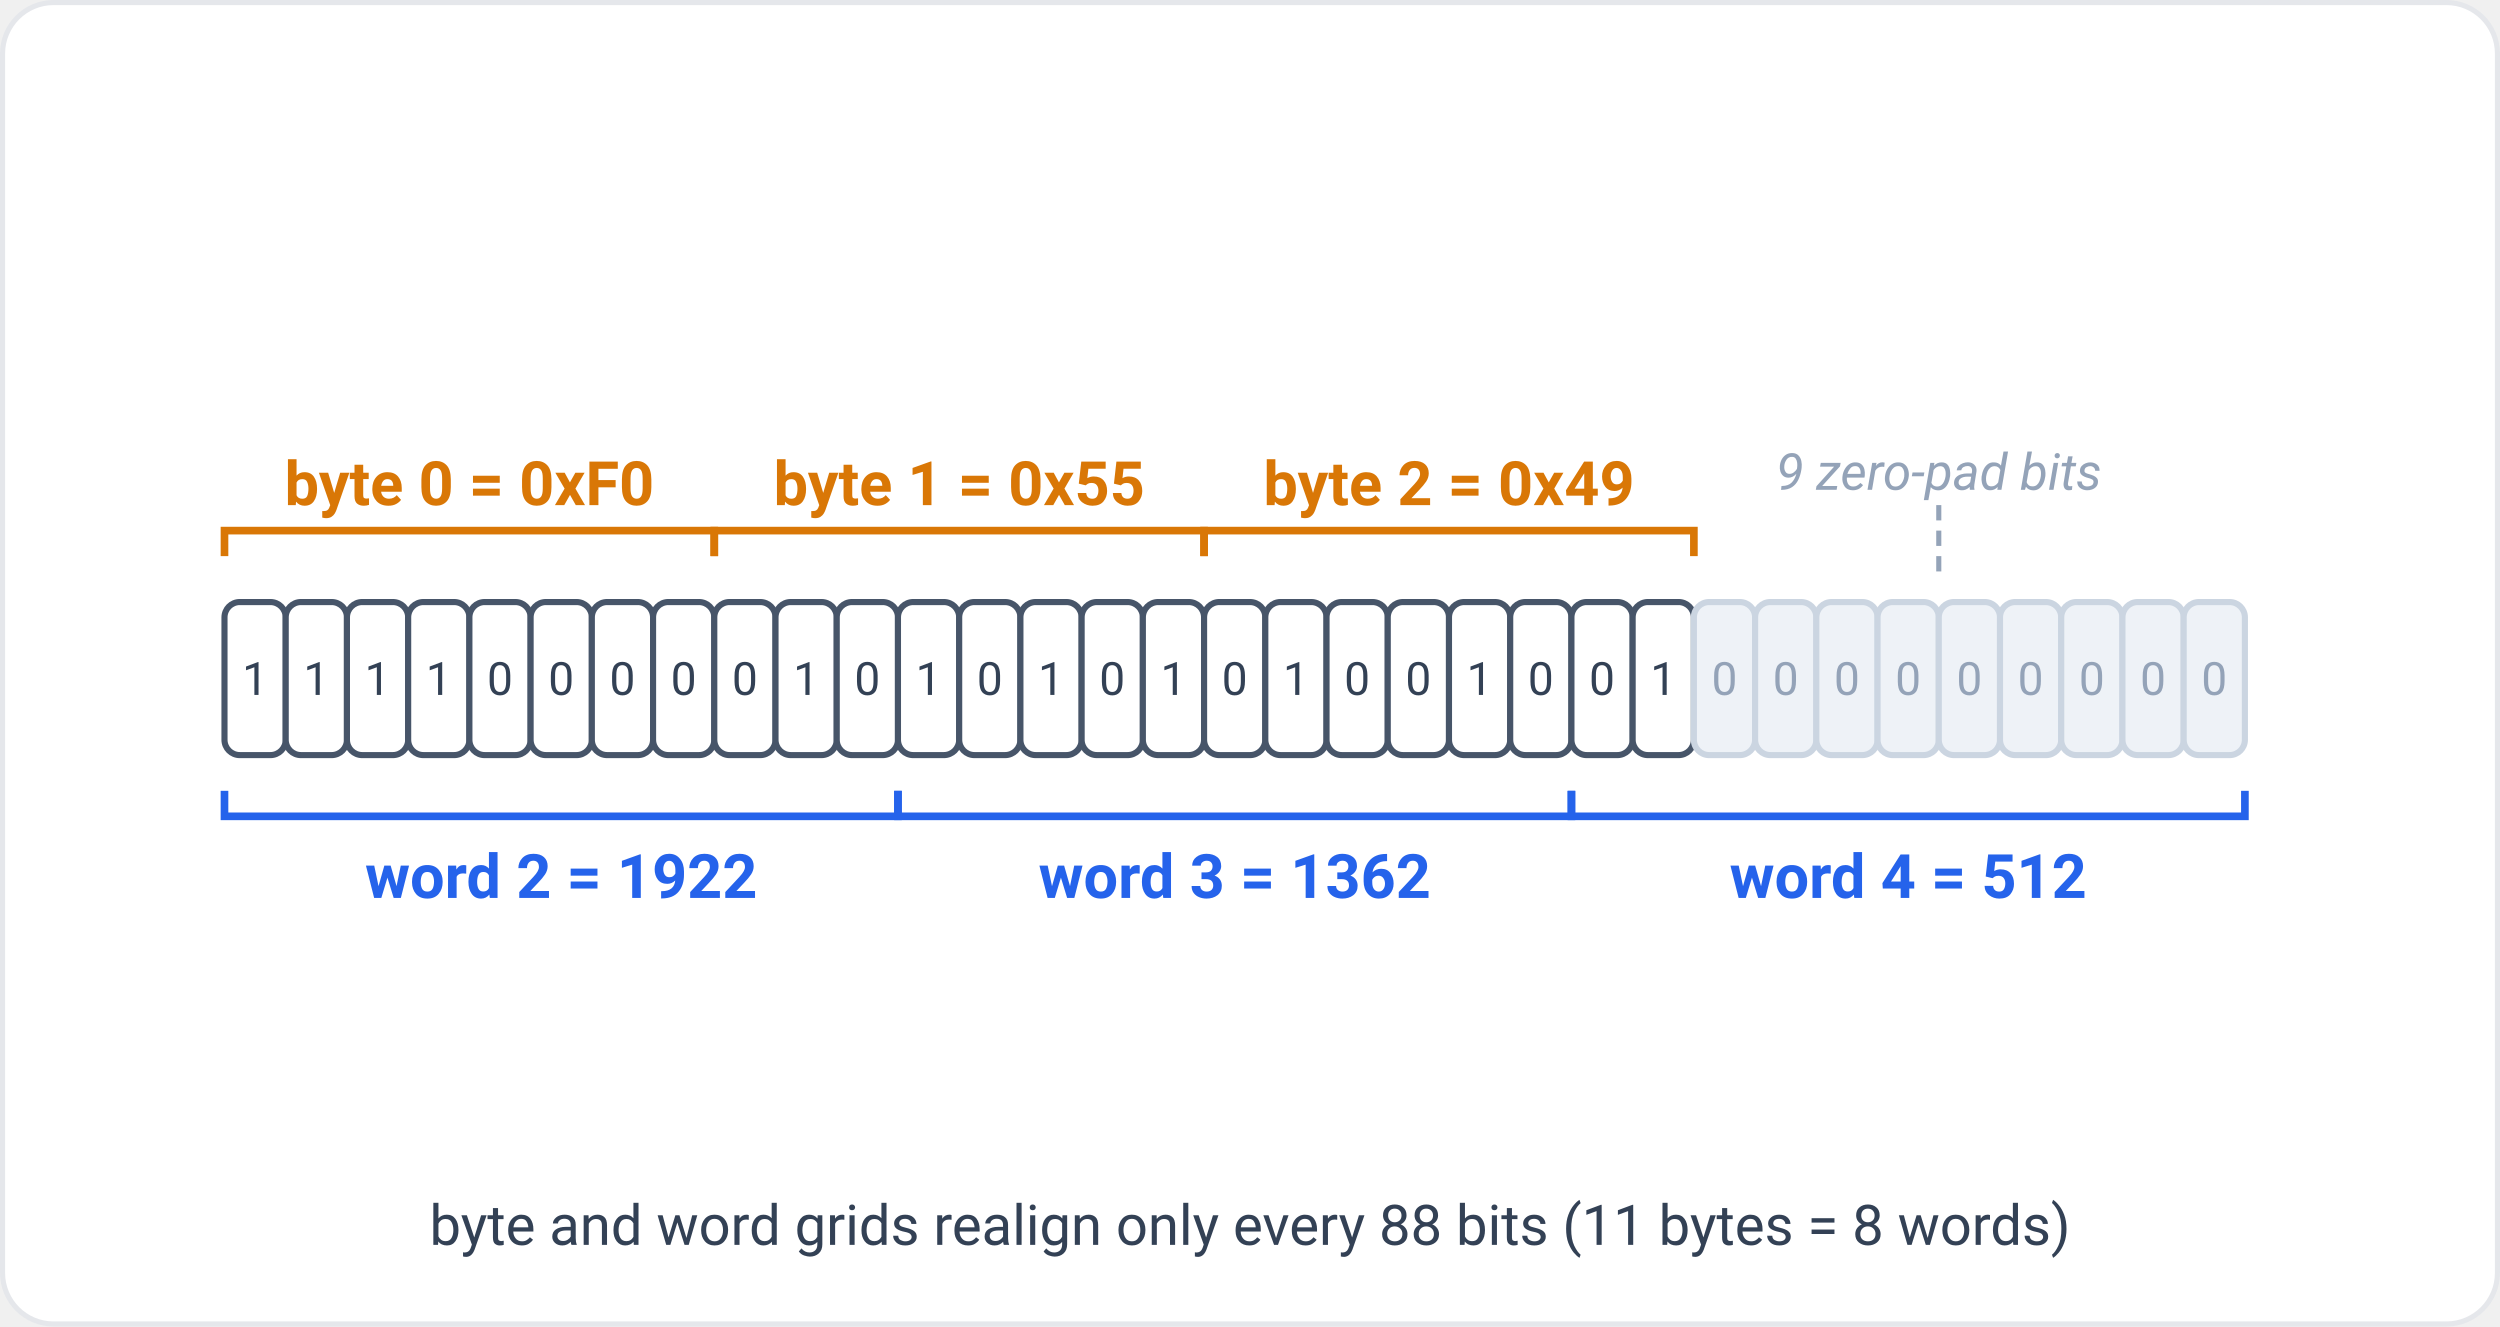
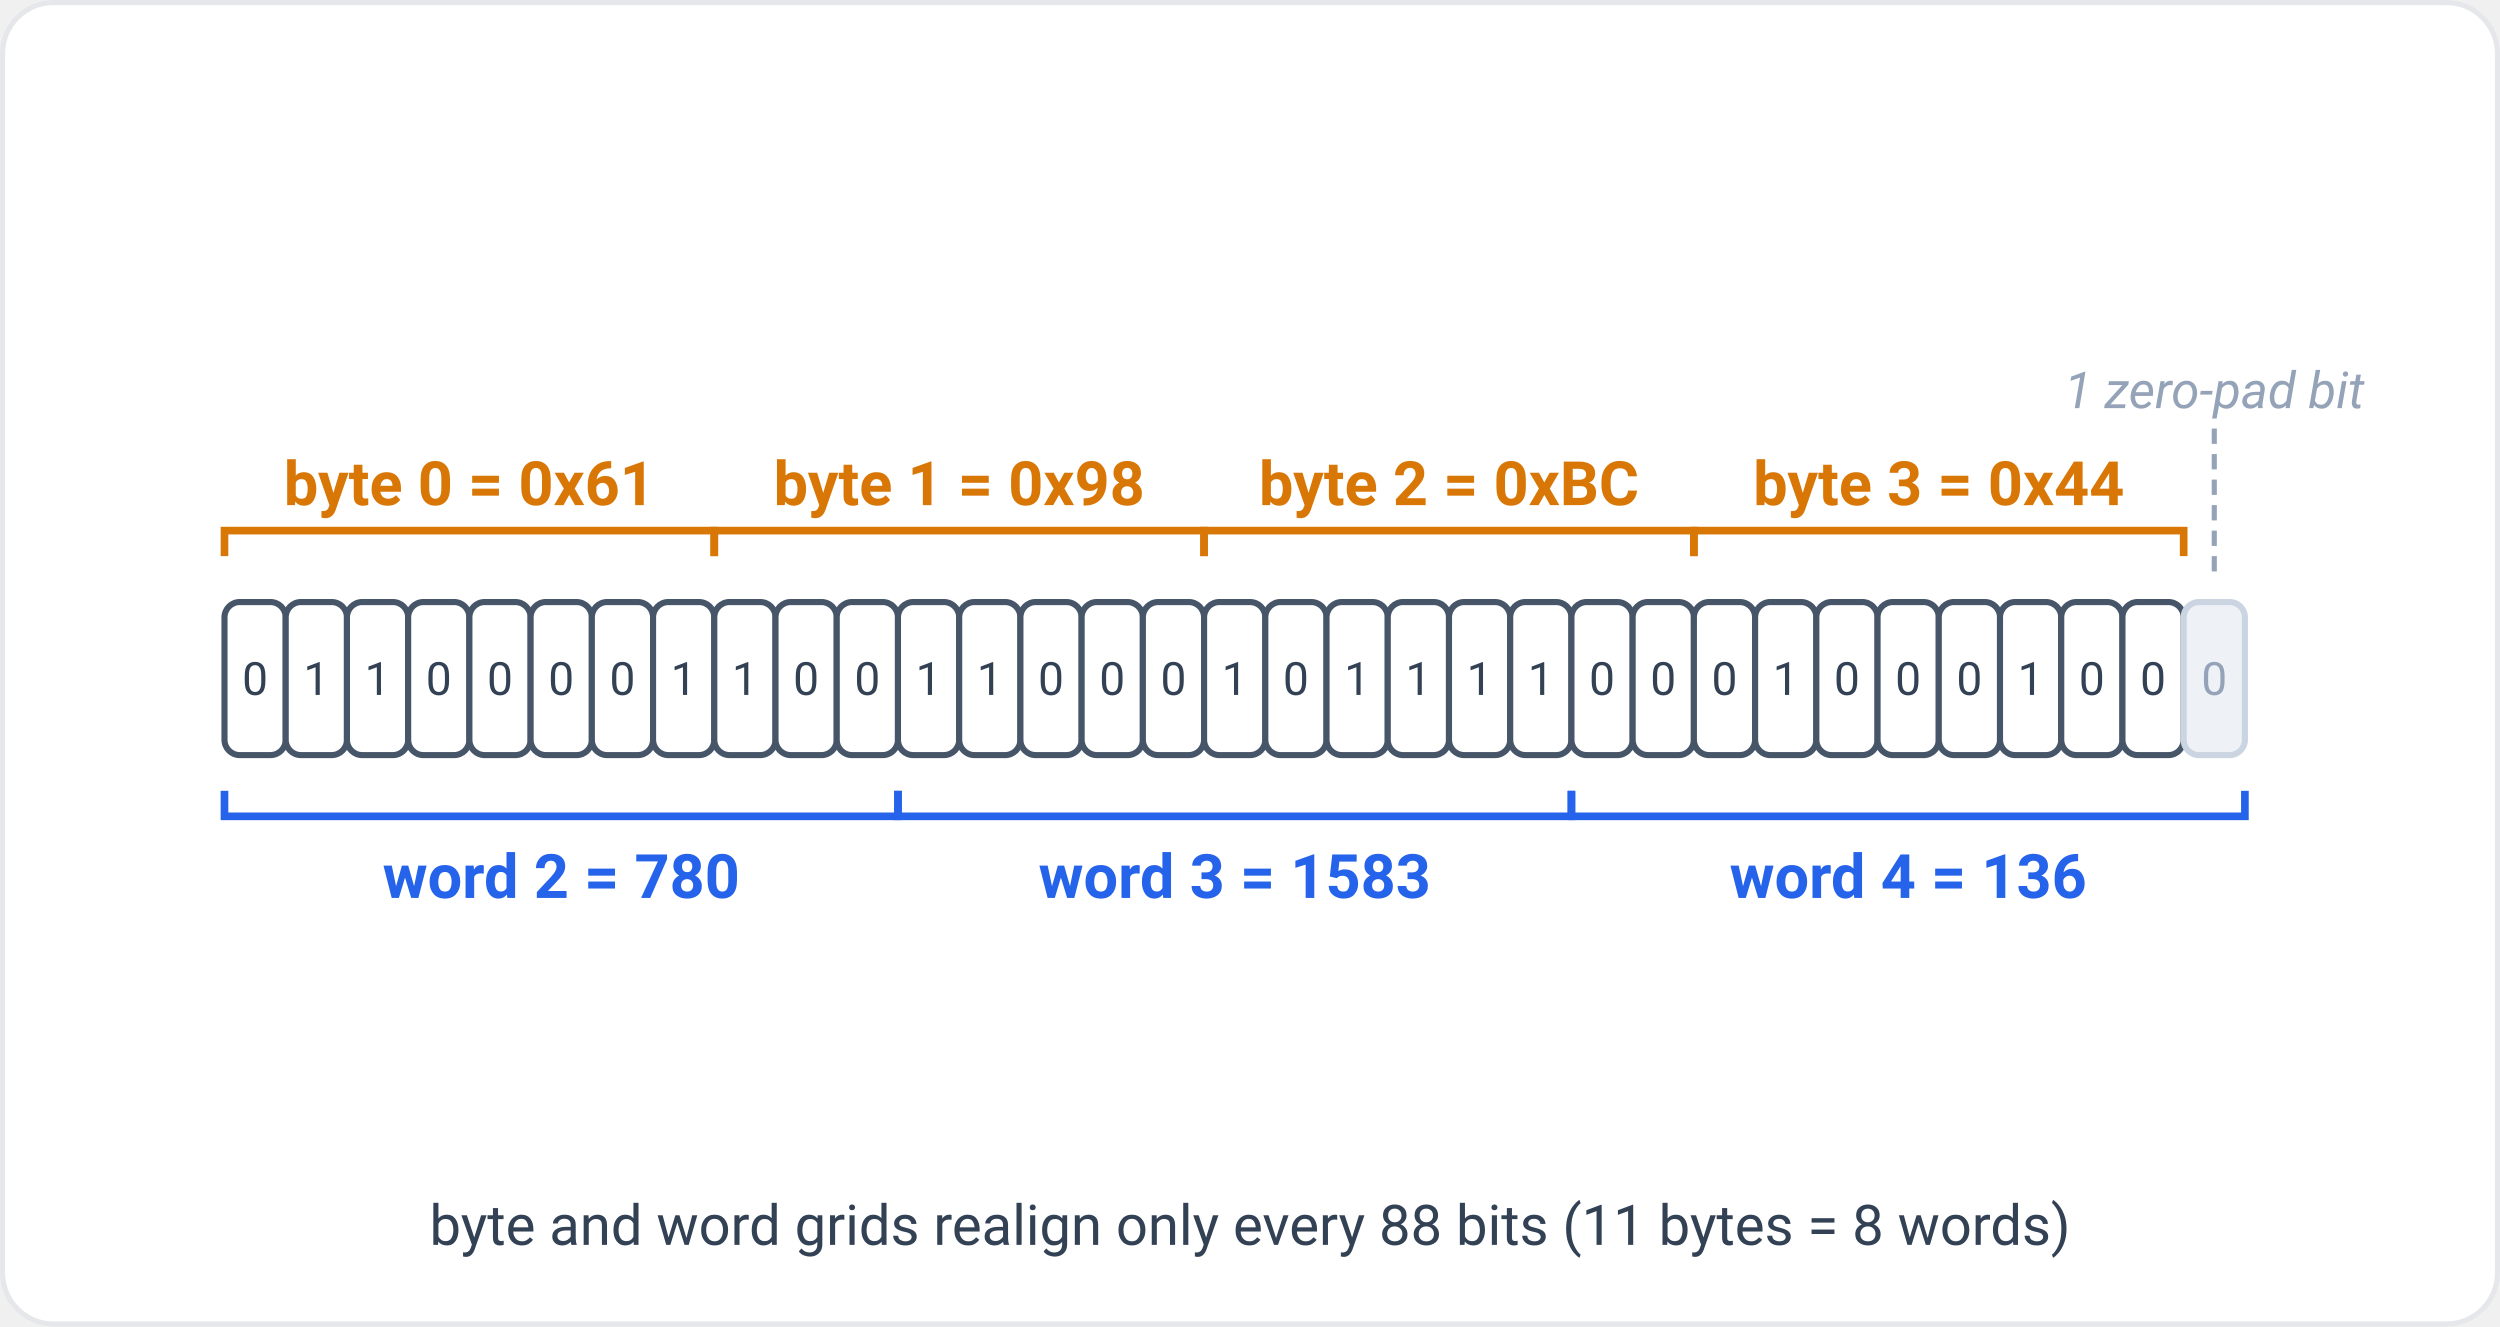
- <svg xmlns="http://www.w3.org/2000/svg" viewBox="0 0 490 260" font-family="ui-sans-serif,-apple-system,Segoe UI,Roboto,Helvetica,Arial,sans-serif" role="img" aria-label="Packing 3 bytes (24 bits) into three 11-bit words, MSB-first, last word zero-padded">
+ <svg xmlns="http://www.w3.org/2000/svg" viewBox="0 0 490 260" font-family="ui-sans-serif,-apple-system,Segoe UI,Roboto,Helvetica,Arial,sans-serif" role="img" aria-label="Packing 4 bytes (32 bits) into three 11-bit words, MSB-first, last word zero-padded">
  <rect x="0.5" y="0.5" width="489" height="259" rx="10" fill="#ffffff" stroke="#e5e7eb" />
  <path d="M44,109 L44,104 L140,104 L140,109" fill="none" stroke="#d97706" stroke-width="1.5" />
-   <text x="92.0" y="99" fill="#d97706" font-size="12" font-weight="600" text-anchor="middle">byte 0 = 0xF0</text>
+   <text x="92.0" y="99" fill="#d97706" font-size="12" font-weight="600" text-anchor="middle">byte 0 = 0x61</text>
  <path d="M140,109 L140,104 L236,104 L236,109" fill="none" stroke="#d97706" stroke-width="1.5" />
-   <text x="188.0" y="99" fill="#d97706" font-size="12" font-weight="600" text-anchor="middle">byte 1 = 0x55</text>
+   <text x="188.0" y="99" fill="#d97706" font-size="12" font-weight="600" text-anchor="middle">byte 1 = 0x98</text>
  <path d="M236,109 L236,104 L332,104 L332,109" fill="none" stroke="#d97706" stroke-width="1.5" />
-   <text x="284.0" y="99" fill="#d97706" font-size="12" font-weight="600" text-anchor="middle">byte 2 = 0x49</text>
+   <text x="284.0" y="99" fill="#d97706" font-size="12" font-weight="600" text-anchor="middle">byte 2 = 0xBC</text>
+   <path d="M332,109 L332,104 L428,104 L428,109" fill="none" stroke="#d97706" stroke-width="1.5" />
+   <text x="380.0" y="99" fill="#d97706" font-size="12" font-weight="600" text-anchor="middle">byte 3 = 0x44</text>
  <rect x="44" y="118" width="12" height="30" rx="3" fill="#ffffff" stroke="#475569" stroke-width="1.2" />
-   <text x="50.0" y="136.2" fill="#334155" font-size="9" font-weight="normal" text-anchor="middle">1</text>
+   <text x="50.0" y="136.2" fill="#334155" font-size="9" font-weight="normal" text-anchor="middle">0</text>
  <rect x="56" y="118" width="12" height="30" rx="3" fill="#ffffff" stroke="#475569" stroke-width="1.2" />
  <text x="62.0" y="136.2" fill="#334155" font-size="9" font-weight="normal" text-anchor="middle">1</text>
  <rect x="68" y="118" width="12" height="30" rx="3" fill="#ffffff" stroke="#475569" stroke-width="1.2" />
  <text x="74.0" y="136.2" fill="#334155" font-size="9" font-weight="normal" text-anchor="middle">1</text>
  <rect x="80" y="118" width="12" height="30" rx="3" fill="#ffffff" stroke="#475569" stroke-width="1.2" />
-   <text x="86.0" y="136.2" fill="#334155" font-size="9" font-weight="normal" text-anchor="middle">1</text>
+   <text x="86.0" y="136.2" fill="#334155" font-size="9" font-weight="normal" text-anchor="middle">0</text>
  <rect x="92" y="118" width="12" height="30" rx="3" fill="#ffffff" stroke="#475569" stroke-width="1.2" />
  <text x="98.0" y="136.2" fill="#334155" font-size="9" font-weight="normal" text-anchor="middle">0</text>
  <rect x="104" y="118" width="12" height="30" rx="3" fill="#ffffff" stroke="#475569" stroke-width="1.2" />
  <text x="110.0" y="136.2" fill="#334155" font-size="9" font-weight="normal" text-anchor="middle">0</text>
  <rect x="116" y="118" width="12" height="30" rx="3" fill="#ffffff" stroke="#475569" stroke-width="1.2" />
  <text x="122.0" y="136.2" fill="#334155" font-size="9" font-weight="normal" text-anchor="middle">0</text>
  <rect x="128" y="118" width="12" height="30" rx="3" fill="#ffffff" stroke="#475569" stroke-width="1.2" />
-   <text x="134.0" y="136.2" fill="#334155" font-size="9" font-weight="normal" text-anchor="middle">0</text>
+   <text x="134.0" y="136.2" fill="#334155" font-size="9" font-weight="normal" text-anchor="middle">1</text>
  <rect x="140" y="118" width="12" height="30" rx="3" fill="#ffffff" stroke="#475569" stroke-width="1.2" />
-   <text x="146.0" y="136.2" fill="#334155" font-size="9" font-weight="normal" text-anchor="middle">0</text>
+   <text x="146.0" y="136.2" fill="#334155" font-size="9" font-weight="normal" text-anchor="middle">1</text>
  <rect x="152" y="118" width="12" height="30" rx="3" fill="#ffffff" stroke="#475569" stroke-width="1.2" />
-   <text x="158.0" y="136.2" fill="#334155" font-size="9" font-weight="normal" text-anchor="middle">1</text>
+   <text x="158.0" y="136.2" fill="#334155" font-size="9" font-weight="normal" text-anchor="middle">0</text>
  <rect x="164" y="118" width="12" height="30" rx="3" fill="#ffffff" stroke="#475569" stroke-width="1.2" />
  <text x="170.0" y="136.2" fill="#334155" font-size="9" font-weight="normal" text-anchor="middle">0</text>
  <rect x="176" y="118" width="12" height="30" rx="3" fill="#ffffff" stroke="#475569" stroke-width="1.2" />
  <text x="182.0" y="136.2" fill="#334155" font-size="9" font-weight="normal" text-anchor="middle">1</text>
  <rect x="188" y="118" width="12" height="30" rx="3" fill="#ffffff" stroke="#475569" stroke-width="1.2" />
-   <text x="194.0" y="136.2" fill="#334155" font-size="9" font-weight="normal" text-anchor="middle">0</text>
+   <text x="194.0" y="136.2" fill="#334155" font-size="9" font-weight="normal" text-anchor="middle">1</text>
  <rect x="200" y="118" width="12" height="30" rx="3" fill="#ffffff" stroke="#475569" stroke-width="1.2" />
-   <text x="206.0" y="136.2" fill="#334155" font-size="9" font-weight="normal" text-anchor="middle">1</text>
+   <text x="206.0" y="136.2" fill="#334155" font-size="9" font-weight="normal" text-anchor="middle">0</text>
  <rect x="212" y="118" width="12" height="30" rx="3" fill="#ffffff" stroke="#475569" stroke-width="1.2" />
  <text x="218.0" y="136.2" fill="#334155" font-size="9" font-weight="normal" text-anchor="middle">0</text>
  <rect x="224" y="118" width="12" height="30" rx="3" fill="#ffffff" stroke="#475569" stroke-width="1.2" />
-   <text x="230.0" y="136.2" fill="#334155" font-size="9" font-weight="normal" text-anchor="middle">1</text>
+   <text x="230.0" y="136.2" fill="#334155" font-size="9" font-weight="normal" text-anchor="middle">0</text>
  <rect x="236" y="118" width="12" height="30" rx="3" fill="#ffffff" stroke="#475569" stroke-width="1.2" />
-   <text x="242.0" y="136.2" fill="#334155" font-size="9" font-weight="normal" text-anchor="middle">0</text>
+   <text x="242.0" y="136.2" fill="#334155" font-size="9" font-weight="normal" text-anchor="middle">1</text>
  <rect x="248" y="118" width="12" height="30" rx="3" fill="#ffffff" stroke="#475569" stroke-width="1.2" />
-   <text x="254.0" y="136.2" fill="#334155" font-size="9" font-weight="normal" text-anchor="middle">1</text>
+   <text x="254.0" y="136.2" fill="#334155" font-size="9" font-weight="normal" text-anchor="middle">0</text>
  <rect x="260" y="118" width="12" height="30" rx="3" fill="#ffffff" stroke="#475569" stroke-width="1.2" />
-   <text x="266.0" y="136.2" fill="#334155" font-size="9" font-weight="normal" text-anchor="middle">0</text>
+   <text x="266.0" y="136.2" fill="#334155" font-size="9" font-weight="normal" text-anchor="middle">1</text>
  <rect x="272" y="118" width="12" height="30" rx="3" fill="#ffffff" stroke="#475569" stroke-width="1.2" />
-   <text x="278.0" y="136.2" fill="#334155" font-size="9" font-weight="normal" text-anchor="middle">0</text>
+   <text x="278.0" y="136.2" fill="#334155" font-size="9" font-weight="normal" text-anchor="middle">1</text>
  <rect x="284" y="118" width="12" height="30" rx="3" fill="#ffffff" stroke="#475569" stroke-width="1.2" />
  <text x="290.0" y="136.2" fill="#334155" font-size="9" font-weight="normal" text-anchor="middle">1</text>
  <rect x="296" y="118" width="12" height="30" rx="3" fill="#ffffff" stroke="#475569" stroke-width="1.2" />
-   <text x="302.0" y="136.2" fill="#334155" font-size="9" font-weight="normal" text-anchor="middle">0</text>
+   <text x="302.0" y="136.2" fill="#334155" font-size="9" font-weight="normal" text-anchor="middle">1</text>
  <rect x="308" y="118" width="12" height="30" rx="3" fill="#ffffff" stroke="#475569" stroke-width="1.2" />
  <text x="314.0" y="136.2" fill="#334155" font-size="9" font-weight="normal" text-anchor="middle">0</text>
  <rect x="320" y="118" width="12" height="30" rx="3" fill="#ffffff" stroke="#475569" stroke-width="1.2" />
-   <text x="326.0" y="136.2" fill="#334155" font-size="9" font-weight="normal" text-anchor="middle">1</text>
-   <rect x="332" y="118" width="12" height="30" rx="3" fill="#eef2f7" stroke="#cbd5e1" stroke-width="1.2" />
-   <text x="338.0" y="136.2" fill="#94a3b8" font-size="9" font-weight="normal" text-anchor="middle">0</text>
-   <rect x="344" y="118" width="12" height="30" rx="3" fill="#eef2f7" stroke="#cbd5e1" stroke-width="1.2" />
-   <text x="350.0" y="136.2" fill="#94a3b8" font-size="9" font-weight="normal" text-anchor="middle">0</text>
-   <rect x="356" y="118" width="12" height="30" rx="3" fill="#eef2f7" stroke="#cbd5e1" stroke-width="1.2" />
-   <text x="362.0" y="136.2" fill="#94a3b8" font-size="9" font-weight="normal" text-anchor="middle">0</text>
-   <rect x="368" y="118" width="12" height="30" rx="3" fill="#eef2f7" stroke="#cbd5e1" stroke-width="1.2" />
-   <text x="374.0" y="136.2" fill="#94a3b8" font-size="9" font-weight="normal" text-anchor="middle">0</text>
-   <rect x="380" y="118" width="12" height="30" rx="3" fill="#eef2f7" stroke="#cbd5e1" stroke-width="1.2" />
-   <text x="386.0" y="136.2" fill="#94a3b8" font-size="9" font-weight="normal" text-anchor="middle">0</text>
-   <rect x="392" y="118" width="12" height="30" rx="3" fill="#eef2f7" stroke="#cbd5e1" stroke-width="1.2" />
-   <text x="398.0" y="136.2" fill="#94a3b8" font-size="9" font-weight="normal" text-anchor="middle">0</text>
-   <rect x="404" y="118" width="12" height="30" rx="3" fill="#eef2f7" stroke="#cbd5e1" stroke-width="1.2" />
-   <text x="410.0" y="136.2" fill="#94a3b8" font-size="9" font-weight="normal" text-anchor="middle">0</text>
-   <rect x="416" y="118" width="12" height="30" rx="3" fill="#eef2f7" stroke="#cbd5e1" stroke-width="1.2" />
-   <text x="422.0" y="136.2" fill="#94a3b8" font-size="9" font-weight="normal" text-anchor="middle">0</text>
+   <text x="326.0" y="136.2" fill="#334155" font-size="9" font-weight="normal" text-anchor="middle">0</text>
+   <rect x="332" y="118" width="12" height="30" rx="3" fill="#ffffff" stroke="#475569" stroke-width="1.2" />
+   <text x="338.0" y="136.2" fill="#334155" font-size="9" font-weight="normal" text-anchor="middle">0</text>
+   <rect x="344" y="118" width="12" height="30" rx="3" fill="#ffffff" stroke="#475569" stroke-width="1.2" />
+   <text x="350.0" y="136.2" fill="#334155" font-size="9" font-weight="normal" text-anchor="middle">1</text>
+   <rect x="356" y="118" width="12" height="30" rx="3" fill="#ffffff" stroke="#475569" stroke-width="1.2" />
+   <text x="362.0" y="136.2" fill="#334155" font-size="9" font-weight="normal" text-anchor="middle">0</text>
+   <rect x="368" y="118" width="12" height="30" rx="3" fill="#ffffff" stroke="#475569" stroke-width="1.2" />
+   <text x="374.0" y="136.2" fill="#334155" font-size="9" font-weight="normal" text-anchor="middle">0</text>
+   <rect x="380" y="118" width="12" height="30" rx="3" fill="#ffffff" stroke="#475569" stroke-width="1.2" />
+   <text x="386.0" y="136.2" fill="#334155" font-size="9" font-weight="normal" text-anchor="middle">0</text>
+   <rect x="392" y="118" width="12" height="30" rx="3" fill="#ffffff" stroke="#475569" stroke-width="1.2" />
+   <text x="398.0" y="136.2" fill="#334155" font-size="9" font-weight="normal" text-anchor="middle">1</text>
+   <rect x="404" y="118" width="12" height="30" rx="3" fill="#ffffff" stroke="#475569" stroke-width="1.2" />
+   <text x="410.0" y="136.2" fill="#334155" font-size="9" font-weight="normal" text-anchor="middle">0</text>
+   <rect x="416" y="118" width="12" height="30" rx="3" fill="#ffffff" stroke="#475569" stroke-width="1.2" />
+   <text x="422.0" y="136.2" fill="#334155" font-size="9" font-weight="normal" text-anchor="middle">0</text>
  <rect x="428" y="118" width="12" height="30" rx="3" fill="#eef2f7" stroke="#cbd5e1" stroke-width="1.2" />
  <text x="434.0" y="136.2" fill="#94a3b8" font-size="9" font-weight="normal" text-anchor="middle">0</text>
  <path d="M44,155 L44,160 L176,160 L176,155" fill="none" stroke="#2563eb" stroke-width="1.5" />
-   <text x="110.0" y="176" fill="#2563eb" font-size="12" font-weight="600" text-anchor="middle">word 2 = 1922</text>
+   <text x="110.0" y="176" fill="#2563eb" font-size="12" font-weight="600" text-anchor="middle">word 2 = 780</text>
  <path d="M176,155 L176,160 L308,160 L308,155" fill="none" stroke="#2563eb" stroke-width="1.5" />
-   <text x="242.0" y="176" fill="#2563eb" font-size="12" font-weight="600" text-anchor="middle">word 3 = 1362</text>
+   <text x="242.0" y="176" fill="#2563eb" font-size="12" font-weight="600" text-anchor="middle">word 3 = 1583</text>
  <path d="M308,155 L308,160 L440,160 L440,155" fill="none" stroke="#2563eb" stroke-width="1.5" />
-   <text x="374.0" y="176" fill="#2563eb" font-size="12" font-weight="600" text-anchor="middle">word 4 = 512</text>
-   <text x="380" y="96" fill="#94a3b8" font-size="10" font-weight="normal" font-style="italic" text-anchor="middle">9 zero-pad bits</text>
-   <path d="M380,99 L380,114" stroke="#94a3b8" stroke-width="1" stroke-dasharray="3 2" />
+   <text x="374.0" y="176" fill="#2563eb" font-size="12" font-weight="600" text-anchor="middle">word 4 = 136</text>
+   <text x="434" y="80" fill="#94a3b8" font-size="10" font-weight="normal" font-style="italic" text-anchor="middle">1 zero-pad bit</text>
+   <path d="M434,84 L434,114" stroke="#94a3b8" stroke-width="1" stroke-dasharray="3 2" />
  <text x="245.0" y="244" fill="#334155" font-size="11" font-weight="normal" font-style="normal" text-anchor="middle">byte and word grids realign only every 88 bits (11 bytes = 8 words)</text>
</svg>
